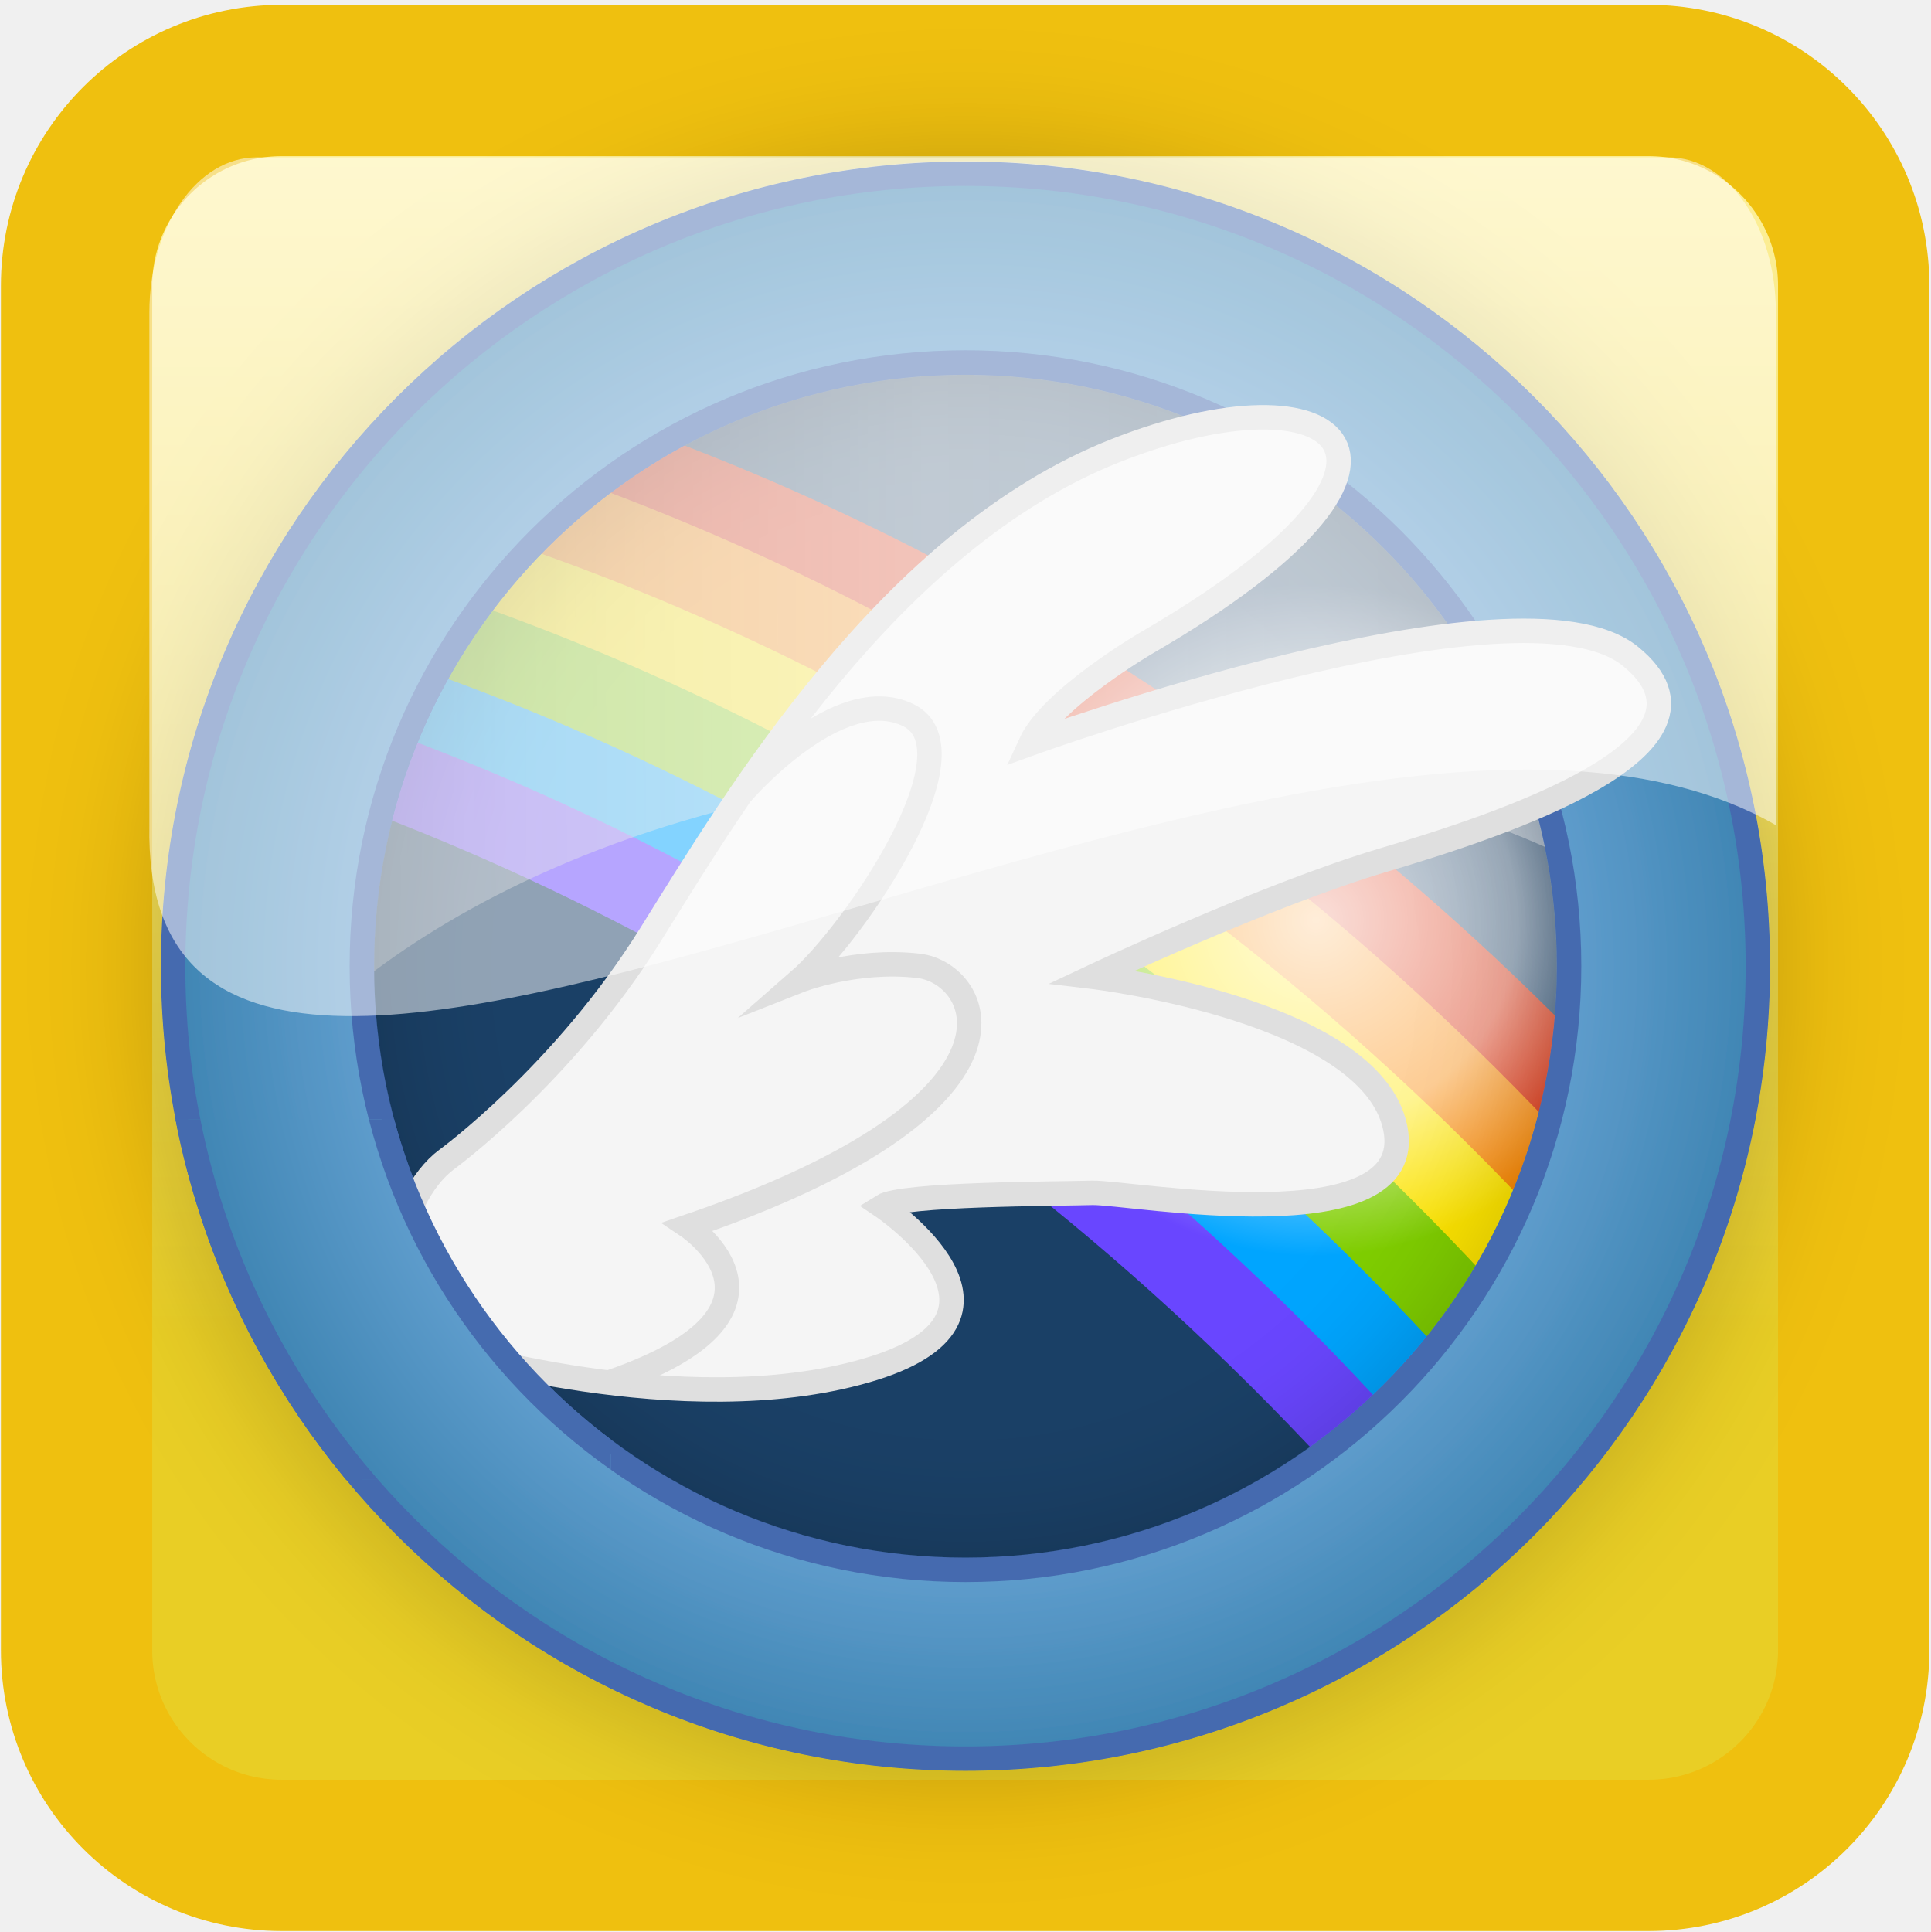
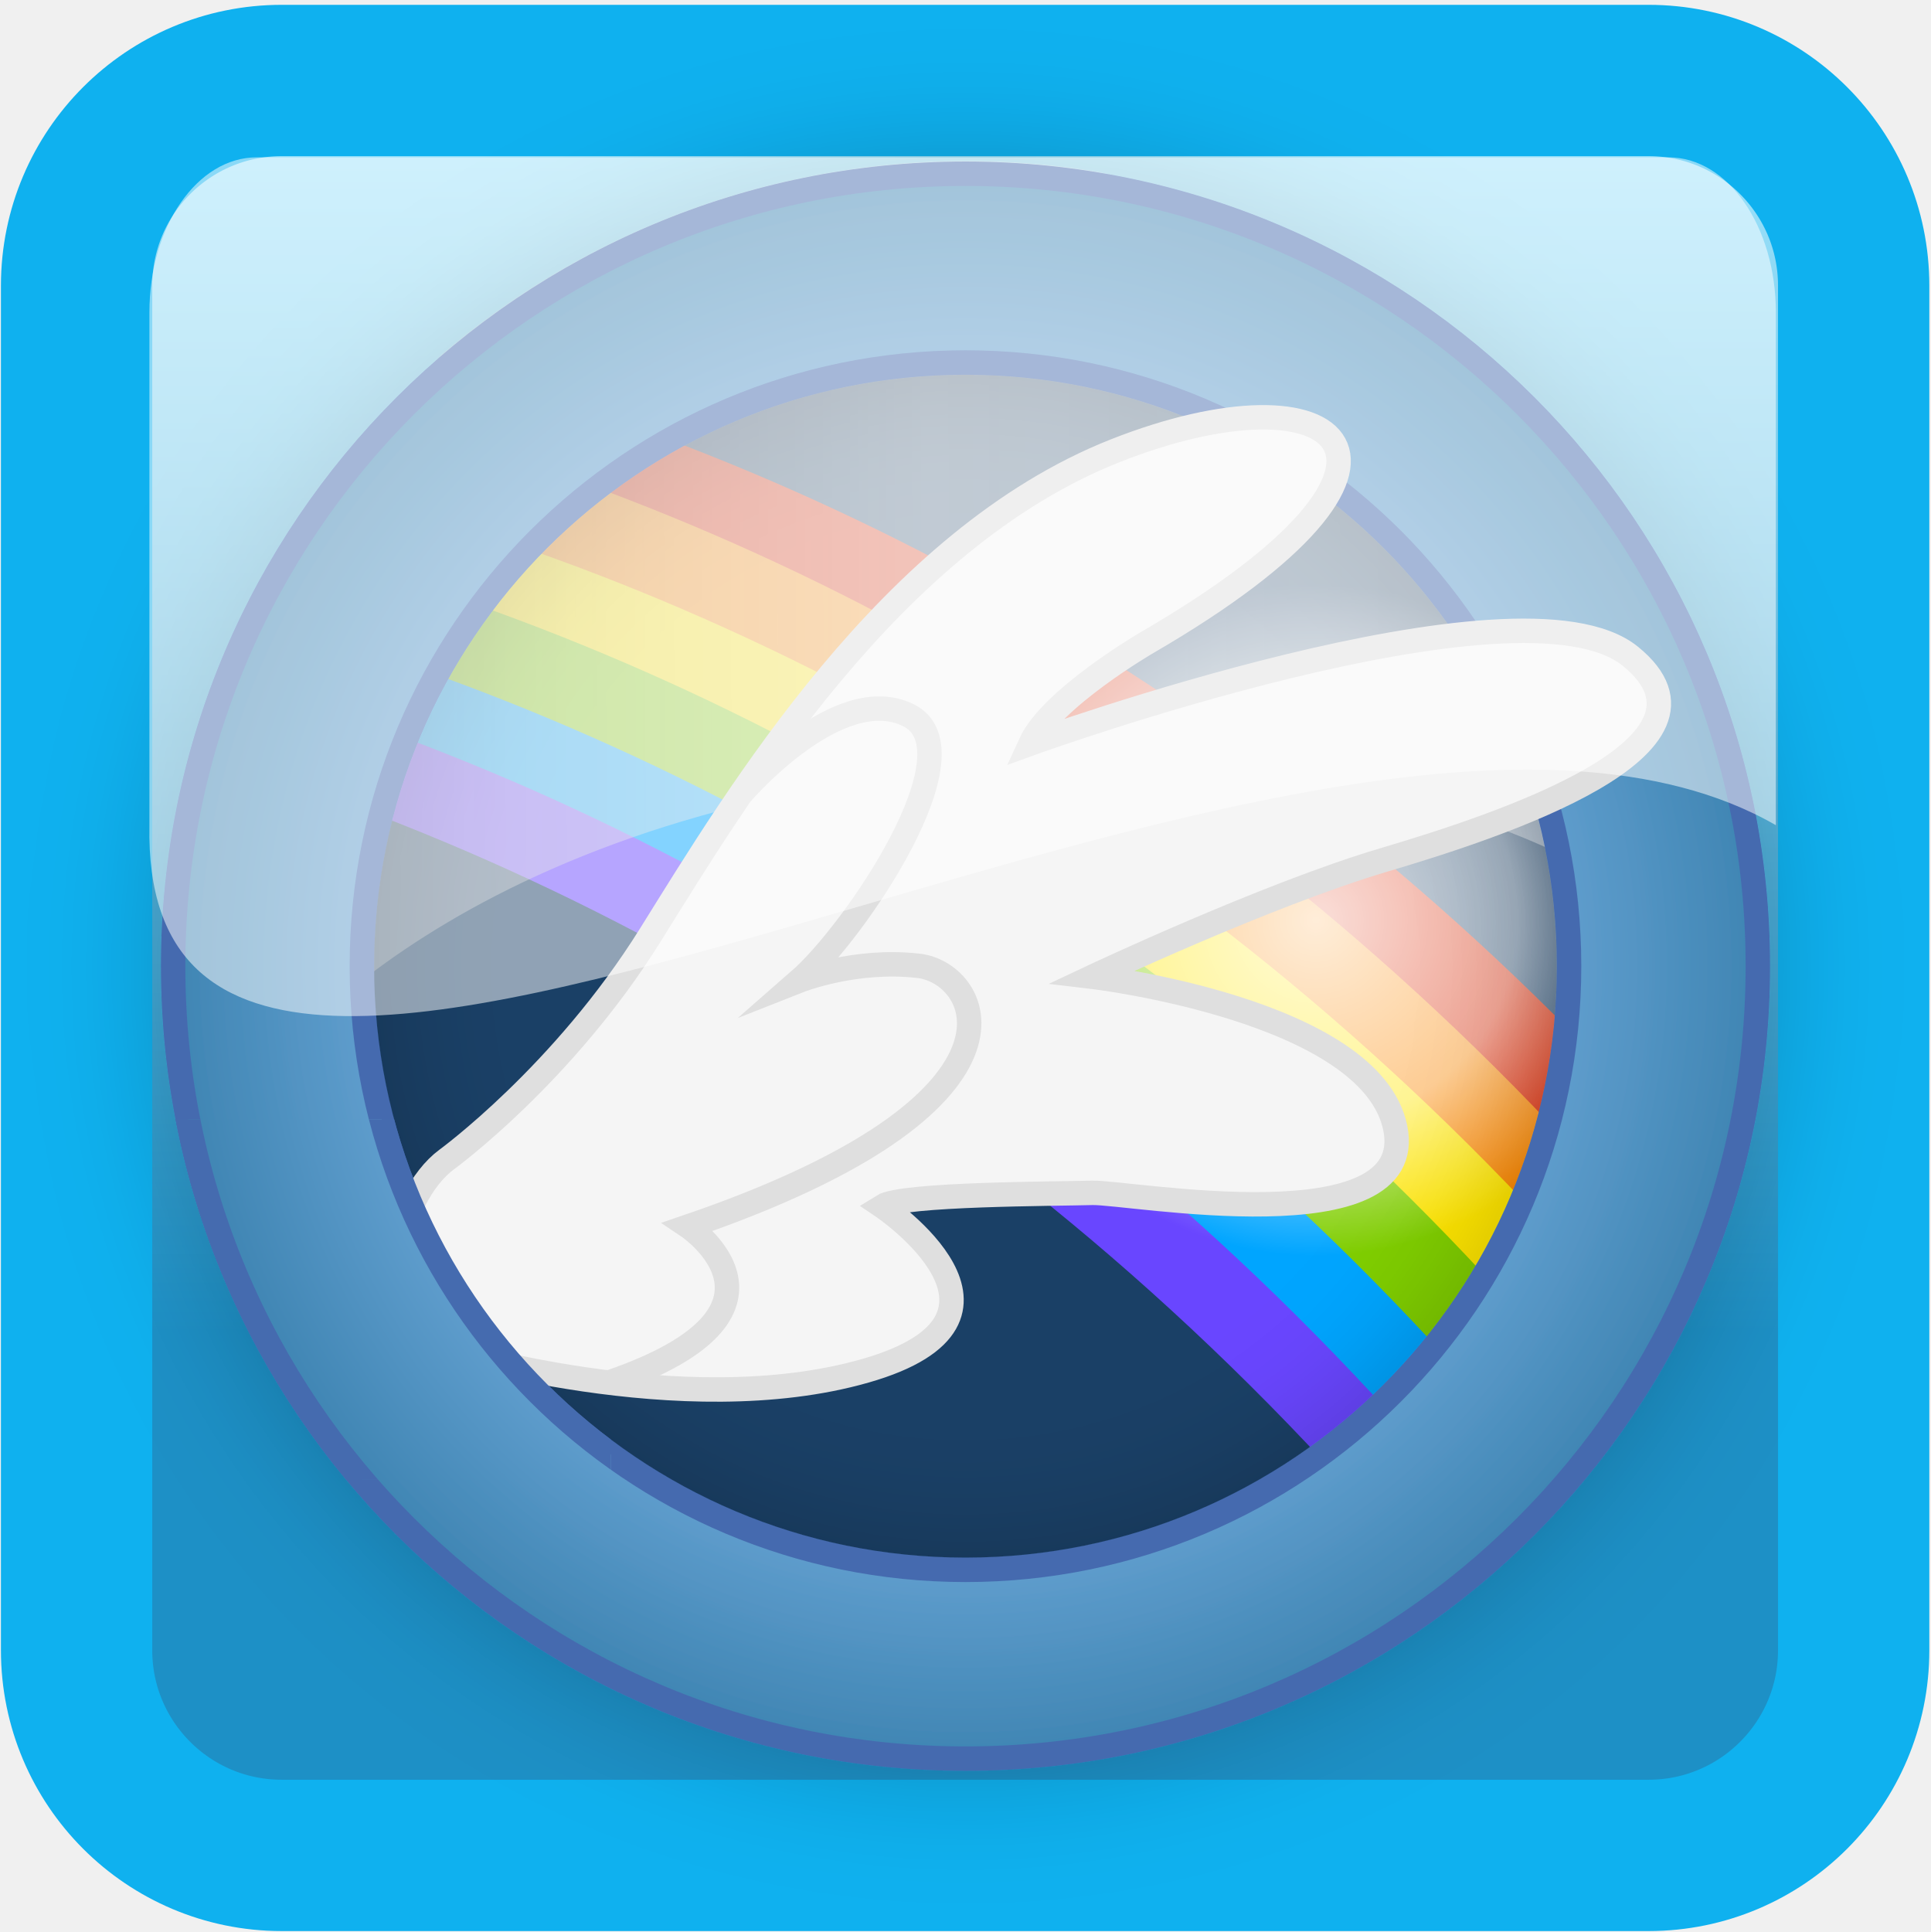
<svg xmlns="http://www.w3.org/2000/svg" xmlns:xlink="http://www.w3.org/1999/xlink" version="1.1" id="Layer_1_copy" x="0px" y="0px" width="59.976" height="60.005" viewBox="73.711 40.386 59.976 60.005" enable-background="new 73.711 40.386 395.604 395.604" xml:space="preserve">
  <defs id="defs149">
    <linearGradient id="linearGradient4946">
-       <stop style="stop-color:#e9ce25;stop-opacity:1" offset="0" id="stop4948" />
-       <stop style="stop-color:#fff3a7;stop-opacity:1" offset="1" id="stop4950" />
+       <stop style="stop-color:#1d90c6;stop-opacity:1" offset="0" id="stop4948" />
+       <stop style="stop-color:#a7e9ff;stop-opacity:1" offset="1" id="stop4950" />
    </linearGradient>
    <marker orient="auto" refY="0.0" refX="0.0" id="Arrow1Lstart" style="overflow:visible">
      <path id="path4278" d="M 0.0,0.0 L 5.0,-5.0 L -12.5,0.0 L 5.0,5.0 L 0.0,0.0 z " style="fill-rule:evenodd;stroke:#000000;stroke-width:1.0pt;marker-start:none" transform="scale(0.8) translate(12.5,0)" />
    </marker>
    <filter id="filter4253" width="1.5" height="1.5" x="-.25" y="-.25">
      <feGaussianBlur id="feGaussianBlur4255" in="SourceAlpha" stdDeviation="2" result="blur" />
      <feColorMatrix id="feColorMatrix4257" result="bluralpha" type="matrix" values="1 0 0 0 0 0 1 0 0 0 0 0 1 0 0 0 0 0 0.2 0 " />
      <feOffset id="feOffset4259" in="bluralpha" dx="0" dy="0" result="offsetBlur" />
      <feMerge id="feMerge4261">
        <feMergeNode id="feMergeNode4263" in="offsetBlur" />
        <feMergeNode id="feMergeNode4265" in="SourceGraphic" />
      </feMerge>
    </filter>
    <linearGradient xlink:href="#linearGradient4946" id="linearGradient4952" x1="56.798" y1="84.624" x2="56.784" y2="44.602" gradientUnits="userSpaceOnUse" gradientTransform="translate(49.4505,-2.828736)" />
  </defs>
-   <rect style="fill:url(#linearGradient4952);fill-opacity:1;stroke:#efc00f;stroke-width:4.7;stroke-linecap:round;stroke-linejoin:round;stroke-miterlimit:4;stroke-opacity:1;stroke-dasharray:none;stroke-dashoffset:0" id="rect4944" width="55.2" height="55.126" x="76.09" y="42.886" ry="6.371" />
+   <rect style="fill:url(#linearGradient4952);fill-opacity:1;stroke:#0fb1ef;stroke-width:4.7;stroke-linecap:round;stroke-linejoin:round;stroke-miterlimit:4;stroke-opacity:1;stroke-dasharray:none;stroke-dashoffset:0" id="rect4944" width="55.2" height="55.126" x="76.09" y="42.886" ry="6.371" />
  <circle id="back_1_" cx="271.515" cy="238.188" r="194.667" transform="matrix(0.1264323,0,0,0.1264323,69.37314,40.27997)" style="fill:#1a4066" />
  <g id="rainbow_copy" transform="matrix(0.1264323,0,0,0.1264323,69.37314,40.27997)">
    <g id="g5">
      <g id="g7">
        <defs id="defs9">
          <circle id="SVGID_1_" cx="271.515" cy="238.188" r="194.667" />
        </defs>
        <clipPath id="SVGID_2_">
          <use xlink:href="#SVGID_1_" overflow="visible" id="use13" style="overflow:visible" x="0" y="0" width="395.604" height="395.604" />
        </clipPath>
        <path clip-path="url(#SVGID_2_)" d="m 444.435,314.399 13.813,-18.418 C 360.937,179.943 244.285,116.5 135.921,89.077 l -17.345,14.888" id="path15" style="fill:#dc2600" />
      </g>
      <g id="g17">
        <defs id="defs19">
          <circle id="SVGID_3_" cx="271.515" cy="238.188" r="194.667" />
        </defs>
        <clipPath id="SVGID_4_">
          <use xlink:href="#SVGID_3_" overflow="visible" id="use23" style="overflow:visible" x="0" y="0" width="395.604" height="395.604" />
        </clipPath>
        <path clip-path="url(#SVGID_4_)" d="M 432.615,331.13 443.82,309.027 C 346.508,192.989 229.856,129.547 121.493,102.123 L 108.6,122.845" id="path25" style="fill:#fc8800" />
      </g>
      <g id="g27">
        <defs id="defs29">
          <circle id="SVGID_5_" cx="271.515" cy="238.188" r="194.667" />
        </defs>
        <clipPath id="SVGID_6_">
          <use xlink:href="#SVGID_5_" overflow="visible" id="use33" style="overflow:visible" x="0" y="0" width="395.604" height="395.604" />
        </clipPath>
        <path clip-path="url(#SVGID_6_)" d="m 424.327,346.325 12.74,-18.572 C 339.755,211.715 223.103,148.272 114.74,120.849 l -13.2,19.647" id="path35" style="fill:#ffe600" />
      </g>
      <g id="g37">
        <defs id="defs39">
          <circle id="SVGID_7_" cx="271.515" cy="238.188" r="194.667" />
        </defs>
        <clipPath id="SVGID_8_">
          <use xlink:href="#SVGID_7_" overflow="visible" id="use43" style="overflow:visible" x="0" y="0" width="395.604" height="395.604" />
        </clipPath>
        <path clip-path="url(#SVGID_8_)" d="M 408.672,360.14 422.64,340.8 C 325.327,224.762 208.676,161.319 100.312,133.896 l -10.591,22.87" id="path45" style="fill:#80ce00" />
      </g>
      <g id="g47">
        <defs id="defs49">
          <circle id="SVGID_9_" cx="271.515" cy="238.188" r="194.667" />
        </defs>
        <clipPath id="SVGID_10_">
          <use xlink:href="#SVGID_9_" overflow="visible" id="use53" style="overflow:visible" x="0" y="0" width="395.604" height="395.604" />
        </clipPath>
        <path clip-path="url(#SVGID_10_)" d="m 393.323,374.261 15.963,-17.498 C 311.974,240.725 195.322,177.282 86.958,149.859 l -16.271,19.34 c 0,0 108.518,42.67 164.694,79.814 56.176,37.144 157.942,125.248 157.942,125.248 z" id="path55" style="fill:#00a5ff" />
      </g>
      <g id="g57">
        <defs id="defs59">
          <circle id="SVGID_11_" cx="271.515" cy="238.188" r="194.667" />
        </defs>
        <clipPath id="SVGID_12_">
          <use xlink:href="#SVGID_11_" overflow="visible" id="use63" style="overflow:visible" x="0" y="0" width="395.604" height="395.604" />
        </clipPath>
        <path clip-path="url(#SVGID_12_)" d="M 61.172,180.096 C 169.535,207.52 286.188,270.962 383.5,387 l 11.357,-17.19 C 297.545,253.771 180.894,190.329 72.53,162.905 l -11.358,17.191 z" id="path65" style="fill:#6946ff" />
      </g>
    </g>
  </g>
  <g id="flare_1_" transform="matrix(0.1264323,0,0,0.1264323,69.37314,40.27997)">
    <g id="g68">
      <defs id="defs70">
        <circle id="SVGID_13_" cx="271.514" cy="238.189" r="194.667" />
      </defs>
      <clipPath id="SVGID_14_">
        <use xlink:href="#SVGID_13_" overflow="visible" id="use74" style="overflow:visible" x="0" y="0" width="395.604" height="395.604" />
      </clipPath>
      <radialGradient id="SVGID_15_" cx="293.672" cy="-10.824" r="194.711" gradientTransform="matrix(0.8846,0.4663,0.4663,-0.8846,102.8574,80.3535)" gradientUnits="userSpaceOnUse">
        <stop offset="0" style="stop-color:#FFFFFF;stop-opacity:0.85" id="stop77" />
        <stop offset="0.255" style="stop-color:#FFFFFF;stop-opacity:0.58" id="stop79" />
        <stop offset="0.424" style="stop-color:#FFFFFF;stop-opacity:0" id="stop81" />
      </radialGradient>
      <circle clip-path="url(#SVGID_14_)" cx="357.593" cy="226.868" r="194.667" id="circle83" style="fill:url(#SVGID_15_)" d="m 552.26,226.868 c 0,107.512 -87.155,194.667 -194.667,194.667 -107.512,0 -194.667,-87.155 -194.667,-194.667 0,-107.512 87.155,-194.667 194.667,-194.667 107.512,0 194.667,87.155 194.667,194.667 z" />
    </g>
  </g>
  <g id="g85" transform="matrix(0.1264323,0,0,0.1264323,69.37314,40.27997)">
    <g id="g87">
      <defs id="defs89">
        <path id="SVGID_16_" d="M 363.733,63.244 C 267.114,12.312 147.5,49.348 96.569,145.968 c -50.932,96.62 -13.895,216.233 82.727,267.164 96.616,50.932 216.231,13.896 267.162,-82.725 50.931,-96.62 13.893,-216.232 -82.725,-267.163 z" />
      </defs>
      <clipPath id="SVGID_17_">
        <use xlink:href="#SVGID_16_" overflow="visible" id="use93" style="overflow:visible" x="0" y="0" width="395.604" height="395.604" />
      </clipPath>
      <linearGradient id="SVGID_18_" gradientUnits="userSpaceOnUse" x1="24.041" y1="-67.404" x2="348.065" y2="104.883" gradientTransform="matrix(0.8846,0.4663,0.4663,-0.8846,102.8574,80.3535)">
        <stop offset="0" style="stop-color:#B4B4B4;stop-opacity:0.5" id="stop96" />
        <stop offset="0.461" style="stop-color:#F1F1F1;stop-opacity:0.66" id="stop98" />
        <stop offset="1" style="stop-color:#FFFFFF;stop-opacity:0.54" id="stop100" />
      </linearGradient>
      <path clip-path="url(#SVGID_17_)" enable-background="new    " d="m 458.571,238.481 c 1.119,-8.282 1.549,-16.741 1.238,-25.33 C 456.537,122.317 353.33,33.461 252.056,37.11 150.783,40.759 89.793,135.53 93.065,226.362 c 0.479,13.288 2.702,26.146 6.464,38.402 0,0 45.926,-65.542 176.825,-75.527 130.902,-9.987 182.217,49.244 182.217,49.244 z" id="path102" style="opacity:0.71;fill:url(#SVGID_18_)" />
    </g>
  </g>
  <radialGradient id="SVGID_19_" cx="271.374" cy="840.867" r="194.667" gradientTransform="matrix(0.1264323,0,0,-0.1264323,69.39086,176.7073)" gradientUnits="userSpaceOnUse">
    <stop offset="0.733" style="stop-color:#63A0D0" id="stop105" />
    <stop offset="1" style="stop-color:#3F85B3" id="stop107" />
  </radialGradient>
  <path stroke-miterlimit="10" d="m 103.701,45.782 c -13.593,0 -24.612,11.019 -24.612,24.612 0,13.593 11.019,24.612 24.612,24.612 13.593,0 24.612,-11.019 24.612,-24.612 0,-13.593 -11.019,-24.612 -24.612,-24.612 z m 0,43.361 c -10.355,0 -18.75,-8.394 -18.75,-18.749 0,-10.355 8.394,-18.749 18.75,-18.749 10.355,0 18.749,8.394 18.749,18.749 0,10.355 -8.395,18.749 -18.749,18.749 z" id="path109" style="fill:url(#SVGID_19_);stroke:#456baf;stroke-width:0.759;stroke-miterlimit:10;filter:url(#filter4253)" />
  <path id="outer_feathers_1_" stroke-miterlimit="10" d="m 87.423,82.271 c 0,0 7.467,2.321 13.166,0.69 5.701,-1.63 0.527,-5.111 0.527,-5.111 0.615,-0.388 5.401,-0.383 6.517,-0.416 1.116,-0.034 10.17,1.649 9.417,-2.019 -0.754,-3.668 -9.404,-4.692 -9.404,-4.692 0,0 5.41,-2.549 9.045,-3.627 3.636,-1.078 11.103,-3.527 7.665,-6.325 -3.439,-2.798 -18.638,2.71 -18.638,2.71 0.644,-1.409 3.635,-3.145 3.635,-3.145 9.85,-5.724 5.977,-8.71 -1.007,-5.947 -6.983,2.763 -11.728,10.697 -14.433,15.036 -2.706,4.339 -6.327,6.974 -6.327,6.974 -1.585,1.175 -2.439,4.936 -0.163,5.87 z" style="fill:#f5f5f5;stroke:#dfdfdf;stroke-width:0.759;stroke-miterlimit:10" />
  <path id="inner_feathers_1_" stroke-miterlimit="10" d="m 96.742,65.029 c 0,0 3.006,-3.511 5.189,-2.428 2.184,1.083 -1.682,6.746 -3.396,8.242 0,0 1.746,-0.69 3.712,-0.459 1.967,0.232 4.084,4.248 -7.157,8.095 0,0 3.922,2.637 -2.4,4.825" style="fill:none;stroke:#dfdfdf;stroke-width:0.759;stroke-miterlimit:10" />
  <g id="g113" transform="matrix(0.1264323,0,0,0.1264323,69.37314,40.27997)">
    <g id="g115">
      <defs id="defs117">
        <rect id="SVGID_20_" x="56.853" y="275.854" width="127.5" height="88.5" />
      </defs>
      <clipPath id="SVGID_21_">
        <use xlink:href="#SVGID_20_" overflow="visible" id="use121" style="overflow:visible" x="0" y="0" width="395.604" height="395.604" />
      </clipPath>
      <radialGradient id="SVGID_22_" cx="271.38" cy="840.867" r="194.667" gradientTransform="matrix(1,0,0,-1,0.1401,1079.055)" gradientUnits="userSpaceOnUse">
        <stop offset="0.733" style="stop-color:#63A0D0" id="stop124" />
        <stop offset="1" style="stop-color:#3F85B3" id="stop126" />
      </radialGradient>
      <path clip-path="url(#SVGID_21_)" stroke-miterlimit="10" d="m 271.521,43.521 c -107.513,0 -194.668,87.154 -194.668,194.666 0,107.512 87.155,194.667 194.668,194.667 107.51,0 194.666,-87.154 194.666,-194.667 0,-107.513 -87.157,-194.666 -194.666,-194.666 z m 0,342.962 c -81.901,0 -148.297,-66.395 -148.297,-148.296 0,-81.901 66.394,-148.294 148.297,-148.294 81.9,0 148.295,66.394 148.295,148.295 0,81.901 -66.395,148.295 -148.295,148.295 z" id="path128" style="fill:url(#SVGID_22_);stroke:#456baf;stroke-width:6;stroke-miterlimit:10" />
    </g>
  </g>
  <g id="clouds_copy" transform="matrix(0.1264323,0,0,0.1264323,69.37314,40.27997)">
    <g id="g131">
      <path d="M 391.131,101.336" id="path133" style="fill:#dfdfdf" />
    </g>
    <path stroke-miterlimit="10" d="M 134.803,365.989" id="path135" style="fill:#f5f5f5;stroke:#dfdfdf;stroke-width:1.5;stroke-miterlimit:10" />
    <path stroke-miterlimit="10" d="M 128.747,355.069" id="path137" style="fill:#f5f5f5;stroke:#dfdfdf;stroke-width:1.5;stroke-miterlimit:10" />
    <path stroke-miterlimit="10" d="M 138.808,348.916" id="path139" style="fill:#f5f5f5;stroke:#dfdfdf;stroke-width:1.5;stroke-miterlimit:10" />
    <g id="g141">
      <path d="M 392.624,351.618" id="path143" style="fill:#f5f5f5" />
      <path d="M 396.428,348.535" id="path145" style="fill:#dfdfdf" />
    </g>
  </g>
  <path style="fill:#ffffff;fill-opacity:0.513;stroke:none" d="m 81.685,45.273 43.854,0 c 1.847,0 3.334,2.148 3.334,4.815 l 0,15.927 c -14.399,-8.273 -50.851,16.789 -50.521,0 l 0,-15.927 c 0,-2.668 1.487,-4.815 3.334,-4.815 z" id="rect4956" />
</svg>
